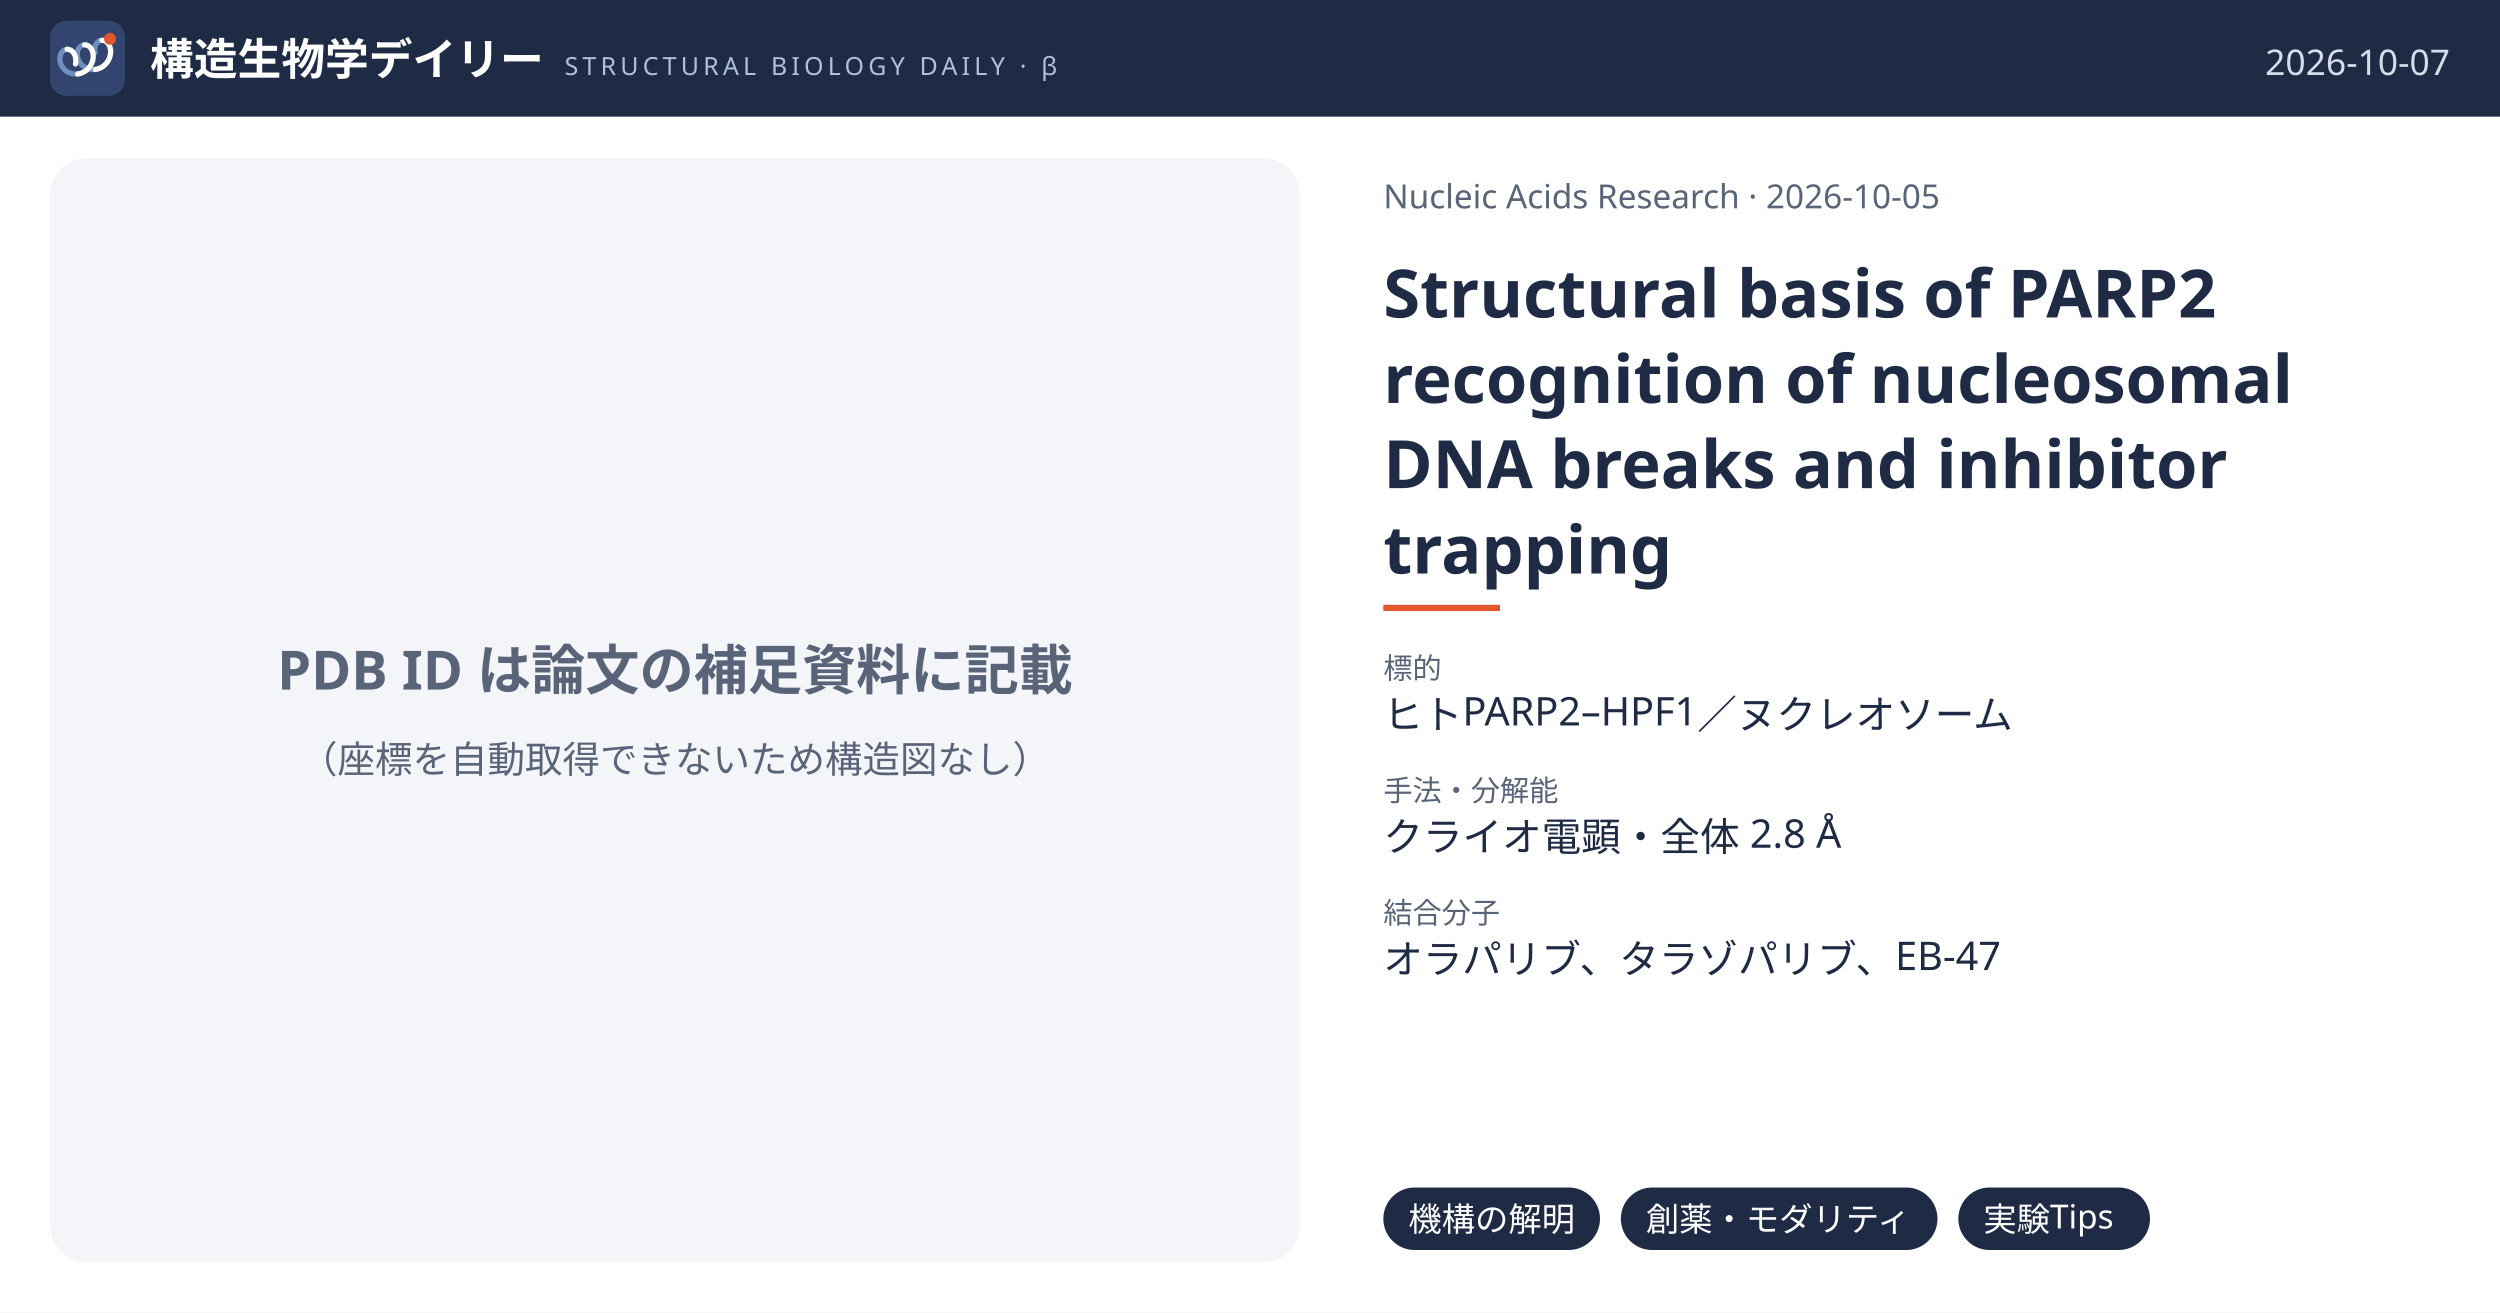
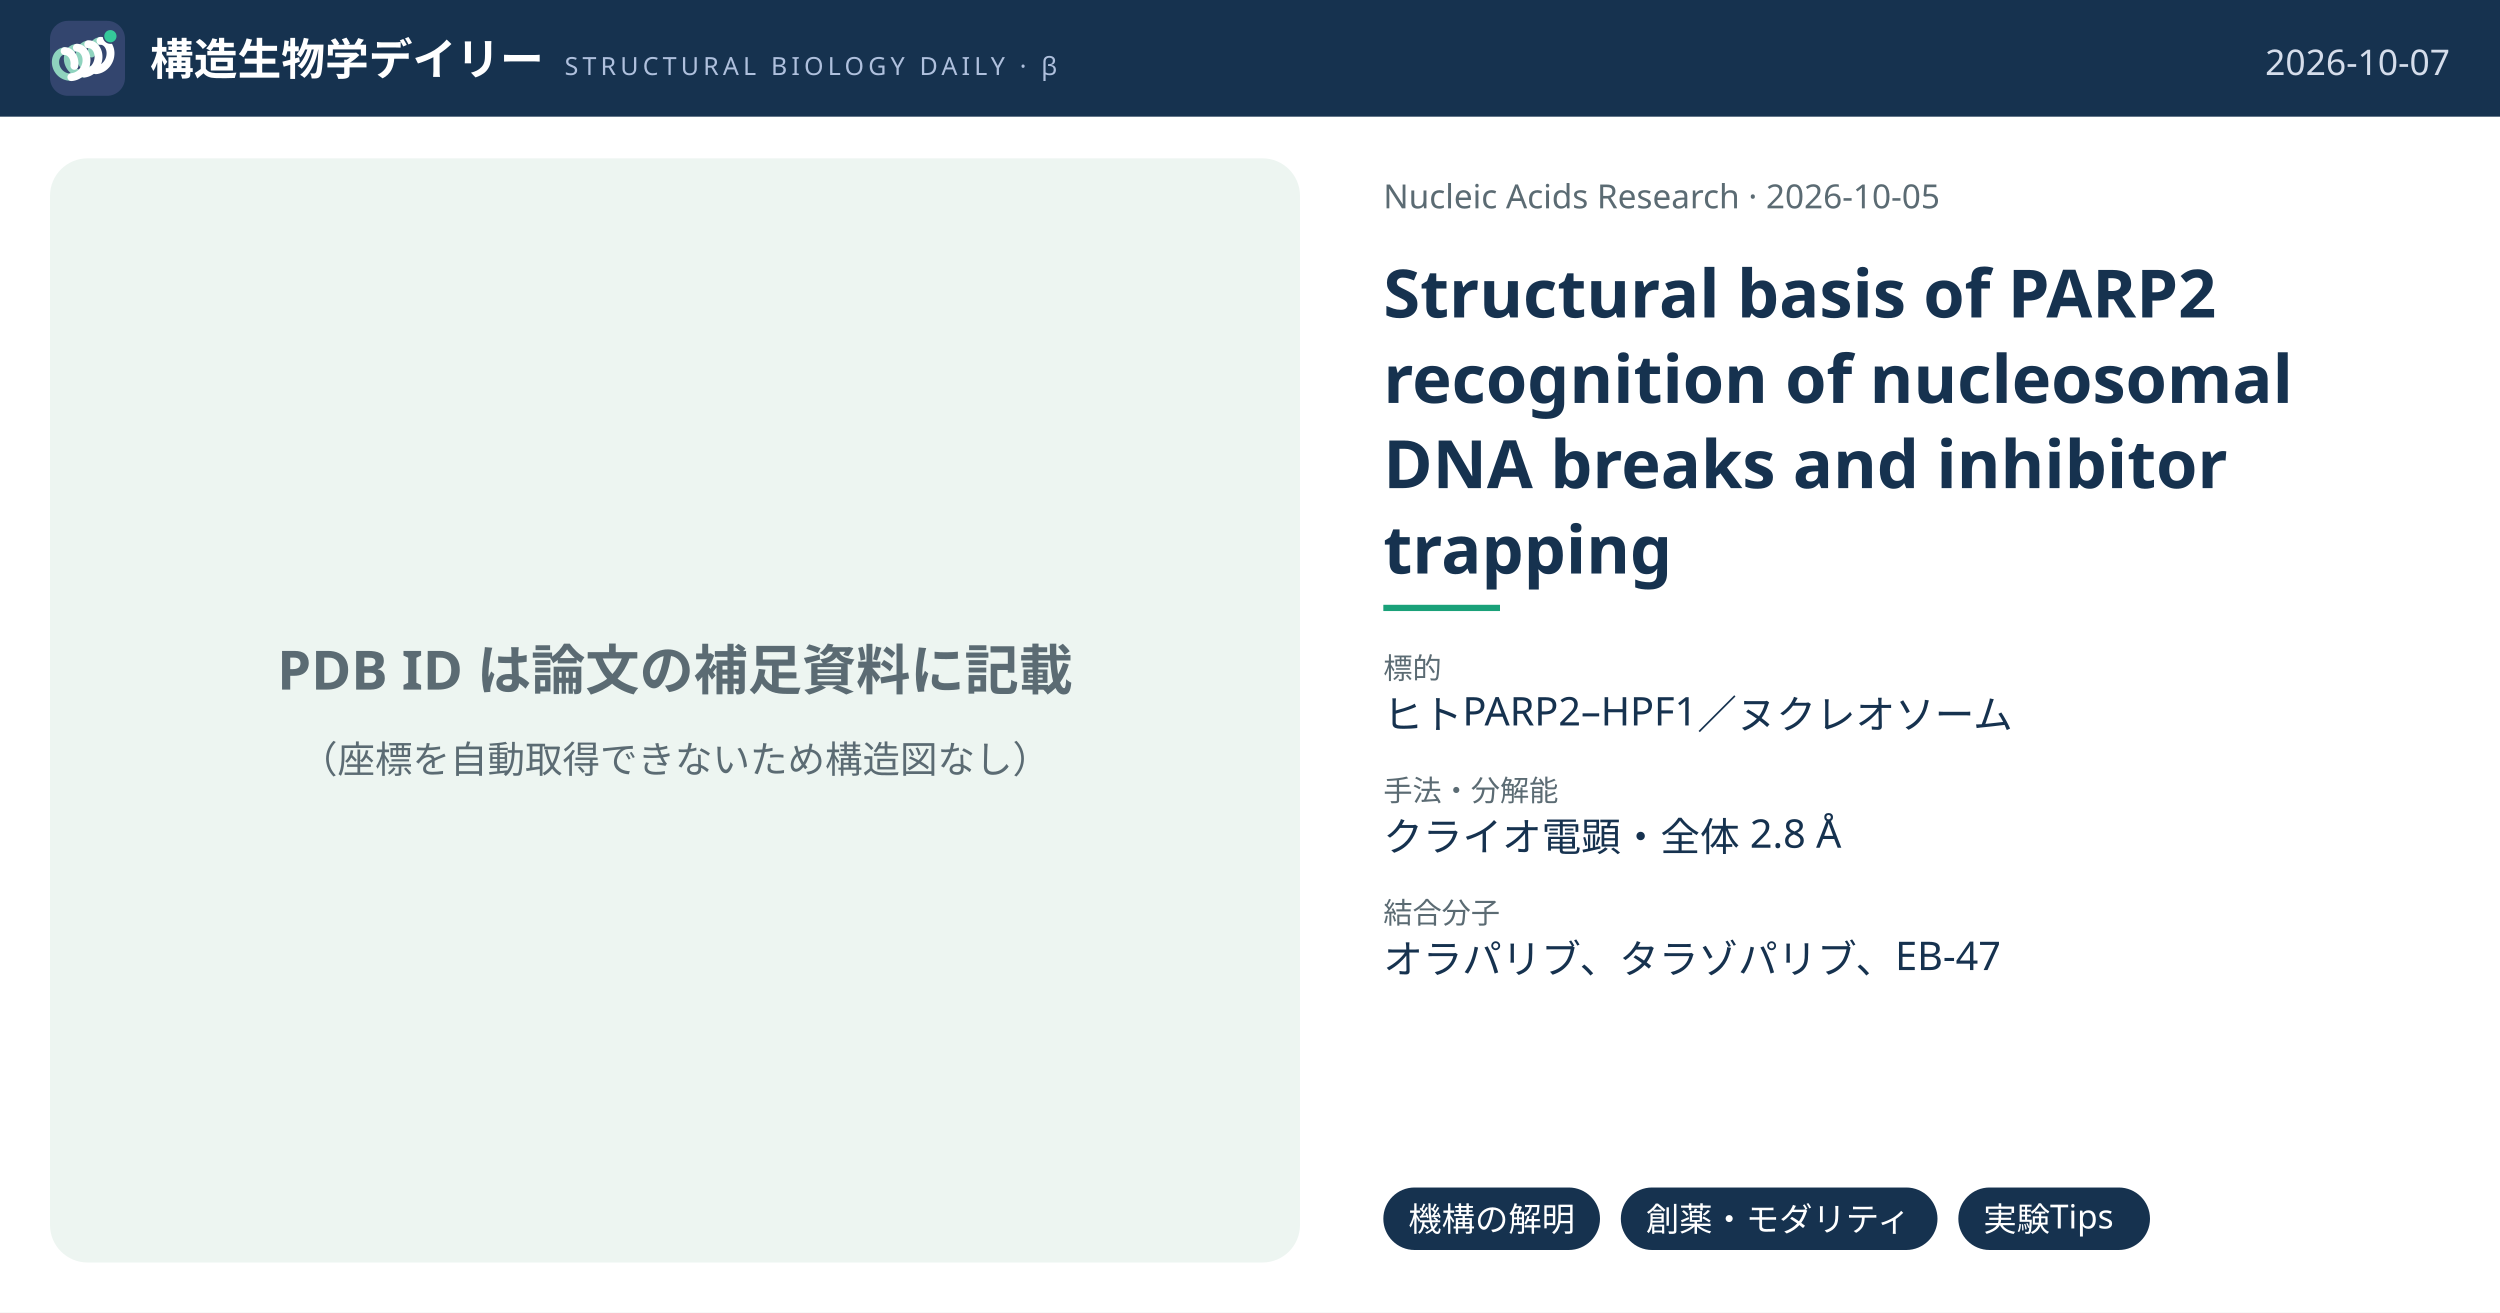
<svg xmlns="http://www.w3.org/2000/svg" width="1200" height="630" viewBox="0 0 1200 630" font-family="'Hiragino Sans','Hiragino Kaku Gothic ProN','Noto Sans JP','Yu Gothic',Meiryo,sans-serif">
  <rect width="1200" height="630" fill="#FFFFFF" />
-   <rect width="1200" height="56" fill="#1F2A44" />
-   <rect x="24" y="10" width="36" height="36" rx="7.92" fill="#33456E" />
-   <path d="M32.22,23.67L31.88,23.71M31.88,23.71L31.54,23.78M31.54,23.78L31.21,23.89M31.21,23.89L30.89,24.04M30.89,24.04L30.58,24.22M30.58,24.22L30.29,24.45M30.29,24.45L30.02,24.70M30.02,24.70L29.77,24.99M29.77,24.99L29.54,25.31M29.54,25.31L29.34,25.65M29.34,25.65L29.16,26.03M29.16,26.03L29.01,26.42M29.01,26.42L28.90,26.84M28.90,26.84L28.81,27.28M28.81,27.28L28.76,27.73M28.76,27.73L28.74,28.19M28.74,28.19L28.76,28.66M28.76,28.66L28.81,29.14M28.81,29.14L28.90,29.62M28.90,29.62L29.02,30.10M29.02,30.10L29.18,30.58M29.18,30.58L29.37,31.05M29.37,31.05L29.60,31.51M29.60,31.51L29.86,31.96M29.86,31.96L30.15,32.40M30.15,32.40L30.48,32.82M30.48,32.82L30.83,33.21M30.83,33.21L31.22,33.59M31.22,33.59L31.63,33.93M31.63,33.93L32.06,34.25M32.06,34.25L32.52,34.54M32.52,34.54L33.00,34.79M33.00,34.79L33.50,35.02M33.50,35.02L34.02,35.20M34.02,35.20L34.55,35.35M34.55,35.35L35.09,35.46M35.09,35.46L35.63,35.53M35.63,35.53L36.19,35.57M36.19,35.57L36.74,35.56M36.74,35.56L37.30,35.51M40.57,21.51L40.23,21.55M40.23,21.55L39.89,21.62M39.89,21.62L39.56,21.73M39.56,21.73L39.24,21.88M39.24,21.88L38.93,22.06M38.93,22.06L38.64,22.29M38.64,22.29L38.37,22.54M38.37,22.54L38.12,22.83M38.12,22.83L37.89,23.15M37.89,23.15L37.69,23.49M37.69,23.49L37.51,23.87M37.51,23.87L37.37,24.26M37.37,24.26L37.25,24.68M37.25,24.68L37.16,25.12M37.16,25.12L37.11,25.57M37.11,25.57L37.09,26.03M37.09,26.03L37.11,26.50M37.11,26.50L37.16,26.98M37.16,26.98L37.25,27.46M37.25,27.46L37.37,27.94M37.37,27.94L37.53,28.42M37.53,28.42L37.72,28.89M37.72,28.89L37.95,29.35M37.95,29.35L38.21,29.80M38.21,29.80L38.50,30.24M38.50,30.24L38.83,30.66M38.83,30.66L39.18,31.05M39.18,31.05L39.57,31.43M39.57,31.43L39.98,31.77M39.98,31.77L40.42,32.09M40.42,32.09L40.88,32.38M40.88,32.38L41.36,32.63M41.36,32.63L41.85,32.86M41.85,32.86L42.37,33.04M42.37,33.04L42.90,33.19M42.90,33.19L43.44,33.30M43.44,33.30L43.99,33.37M43.99,33.37L44.54,33.41M44.54,33.41L45.10,33.40M45.10,33.40L45.65,33.35M48.92,19.35L48.58,19.39M48.58,19.39L48.24,19.46M48.24,19.46L47.91,19.57M47.91,19.57L47.59,19.72M47.59,19.72L47.28,19.90M47.28,19.90L46.99,20.13M46.99,20.13L46.72,20.38M46.72,20.38L46.47,20.67M46.47,20.67L46.24,20.99M46.24,20.99L46.04,21.33M46.04,21.33L45.86,21.71M45.86,21.71L45.72,22.10M45.72,22.10L45.60,22.52M45.60,22.52L45.52,22.96M45.52,22.96L45.46,23.41M45.46,23.41L45.45,23.87M45.45,23.87L45.46,24.34M45.46,24.34L45.51,24.82M45.51,24.82L45.60,25.30" stroke="#6F8FBF" stroke-width="2.52" stroke-linecap="round" fill="none" />
-   <path d="M36.24,30.70L36.33,30.16M36.33,30.16L36.38,29.63M36.38,29.63L36.39,29.11M36.39,29.11L36.38,28.59M36.38,28.59L36.32,28.09M36.32,28.09L36.24,27.60M36.24,27.60L36.12,27.13M36.12,27.13L35.98,26.68M35.98,26.68L35.80,26.25M35.80,26.25L35.60,25.85M35.60,25.85L35.37,25.48M35.37,25.48L35.12,25.13M35.12,25.13L34.85,24.82M34.85,24.82L34.56,24.55M34.56,24.55L34.25,24.31M34.25,24.31L33.93,24.11M33.93,24.11L33.60,23.94M33.60,23.94L33.26,23.81M33.26,23.81L32.92,23.73M32.92,23.73L32.57,23.68M32.57,23.68L32.22,23.67M37.30,35.51L37.85,35.43M37.85,35.43L38.40,35.30M38.40,35.30L38.94,35.13M38.94,35.13L39.47,34.93M39.47,34.93L39.99,34.69M39.99,34.69L40.48,34.42M40.48,34.42L40.96,34.11M40.96,34.11L41.42,33.76M41.42,33.76L41.86,33.39M41.86,33.39L42.27,32.99M42.27,32.99L42.66,32.56M42.66,32.56L43.01,32.11M43.01,32.11L43.34,31.64M43.34,31.64L43.63,31.15M43.63,31.15L43.89,30.65M43.89,30.65L44.12,30.13M44.12,30.13L44.31,29.61M44.31,29.61L44.47,29.08M44.47,29.08L44.59,28.54M44.59,28.54L44.68,28.00M44.68,28.00L44.73,27.47M44.73,27.47L44.75,26.95M44.75,26.95L44.73,26.43M44.73,26.43L44.68,25.93M44.68,25.93L44.59,25.44M44.59,25.44L44.47,24.97M44.47,24.97L44.33,24.52M44.33,24.52L44.15,24.09M44.15,24.09L43.95,23.69M43.95,23.69L43.72,23.32M43.72,23.32L43.47,22.97M43.47,22.97L43.20,22.66M43.20,22.66L42.91,22.39M42.91,22.39L42.60,22.15M42.60,22.15L42.28,21.95M42.28,21.95L41.95,21.78M41.95,21.78L41.61,21.65M41.61,21.65L41.27,21.57M41.27,21.57L40.92,21.52M40.92,21.52L40.57,21.51M45.65,33.35L46.21,33.27M46.21,33.27L46.75,33.14M46.75,33.14L47.29,32.97M47.29,32.97L47.82,32.77M47.82,32.77L48.34,32.53M48.34,32.53L48.84,32.26M48.84,32.26L49.32,31.95M49.32,31.95L49.78,31.60M49.78,31.60L50.21,31.23M50.21,31.23L50.62,30.83M50.62,30.83L51.01,30.40M51.01,30.40L51.36,29.95M51.36,29.95L51.69,29.48M51.69,29.48L51.98,28.99M51.98,28.99L52.24,28.49M52.24,28.49L52.47,27.97M52.47,27.97L52.66,27.45M52.66,27.45L52.82,26.92M52.82,26.92L52.94,26.38M52.94,26.38L53.03,25.84M53.03,25.84L53.08,25.31M53.08,25.31L53.10,24.79M53.10,24.79L53.08,24.27M53.08,24.27L53.03,23.77M53.03,23.77L52.94,23.28M52.94,23.28L52.83,22.81M52.83,22.81L52.68,22.36M52.68,22.36L52.50,21.93M52.50,21.93L52.30,21.53M52.30,21.53L52.07,21.16M52.07,21.16L51.82,20.81M51.82,20.81L51.55,20.50M51.55,20.50L51.26,20.23M51.26,20.23L50.95,19.99M50.95,19.99L50.63,19.79M50.63,19.79L50.30,19.62M50.30,19.62L49.96,19.49M49.96,19.49L49.62,19.41M49.62,19.41L49.27,19.36M49.27,19.36L48.92,19.35" stroke="#FFFFFF" stroke-width="2.52" stroke-linecap="round" fill="none" />
-   <circle cx="52.80" cy="18.64" r="2.88" fill="#E4572E" />
+   <rect width="1200" height="56" fill="#16324F" />
+   <rect x="24" y="10" width="36" height="36" rx="8.64" fill="#33456E" />
+   <path d="M31.02,24.52L30.59,24.55M30.59,24.55L30.18,24.61M30.18,24.61L29.77,24.73M29.77,24.73L29.37,24.89M29.37,24.89L28.99,25.10M28.99,25.10L28.63,25.35M28.63,25.35L28.28,25.64M28.28,25.64L27.97,25.96M27.97,25.96L27.68,26.33M27.68,26.33L27.42,26.72M27.42,26.72L27.20,27.15M27.20,27.15L27.01,27.61M27.01,27.61L26.85,28.08M26.85,28.08L26.74,28.58M26.74,28.58L26.66,29.10M26.66,29.10L26.63,29.62M26.63,29.62L26.64,30.16M26.64,30.16L26.69,30.70M26.69,30.70L26.78,31.24M26.78,31.24L26.92,31.78M26.92,31.78L27.09,32.31M27.09,32.31L27.31,32.83M27.31,32.83L27.57,33.33M27.57,33.33L27.87,33.81M27.87,33.81L28.20,34.27M28.20,34.27L28.57,34.71M28.57,34.71L28.98,35.12M28.98,35.12L29.41,35.49M29.41,35.49L29.88,35.83M29.88,35.83L30.36,36.13M30.36,36.13L30.88,36.39M30.88,36.39L31.41,36.61M31.41,36.61L31.96,36.78M31.96,36.78L32.52,36.91M32.52,36.91L33.09,36.99M33.09,36.99L33.67,37.03M33.67,37.03L34.25,37.02M36.90,22.88L36.48,22.89M36.48,22.89L36.06,22.94M36.06,22.94L35.64,23.05M35.64,23.05L35.24,23.20M35.24,23.20L34.86,23.39M34.86,23.39L34.49,23.63M34.49,23.63L34.14,23.90M34.14,23.90L33.82,24.22M33.82,24.22L33.52,24.57M33.52,24.57L33.25,24.96M33.25,24.96L33.02,25.38M33.02,25.38L32.82,25.83M32.82,25.83L32.65,26.30M32.65,26.30L32.53,26.79M32.53,26.79L32.44,27.30M32.44,27.30L32.40,27.83M32.40,27.83L32.39,28.36M32.39,28.36L32.43,28.90M32.43,28.90L32.51,29.44M32.51,29.44L32.63,29.98M32.63,29.98L32.80,30.51M32.80,30.51L33.01,31.03M33.01,31.03L33.25,31.54M33.25,31.54L33.54,32.03M33.54,32.03L33.86,32.50M33.86,32.50L34.22,32.94M34.22,32.94L34.62,33.36M34.62,33.36L35.04,33.74M35.04,33.74L35.50,34.09M35.50,34.09L35.98,34.40M35.98,34.40L36.49,34.67M36.49,34.67L37.01,34.90M37.01,34.90L37.56,35.09M37.56,35.09L38.12,35.23M38.12,35.23L38.68,35.33M38.68,35.33L39.26,35.38M39.26,35.38L39.84,35.38M39.84,35.38L40.42,35.33M42.36,21.24L41.93,21.28M41.93,21.28L41.52,21.37M41.52,21.37L41.12,21.50M41.12,21.50L40.72,21.68M40.72,21.68L40.35,21.91M40.35,21.91L40.00,22.17M40.00,22.17L39.67,22.48M39.67,22.48L39.36,22.82M39.36,22.82L39.09,23.20M39.09,23.20L38.84,23.61M38.84,23.61L38.63,24.05M38.63,24.05L38.46,24.52M38.46,24.52L38.32,25.00M38.32,25.00L38.22,25.51M38.22,25.51L38.17,26.03M38.17,26.03L38.15,26.56M38.15,26.56L38.18,27.10M38.18,27.10L38.24,27.64M38.24,27.64L38.35,28.18M38.35,28.18L38.51,28.71M38.51,28.71L38.70,29.24M38.70,29.24L38.94,29.75M38.94,29.75L39.21,30.25M39.21,30.25L39.53,30.72M39.53,30.72L39.88,31.17M39.88,31.17L40.26,31.60M40.26,31.60L40.68,31.99M40.68,31.99L41.13,32.35M41.13,32.35L41.60,32.67M41.60,32.67L42.10,32.95M42.10,32.95L42.62,33.20M42.62,33.20L43.16,33.40M43.16,33.40L43.72,33.55M43.72,33.55L44.28,33.66M44.28,33.66L44.86,33.72M44.86,33.72L45.43,33.74M45.43,33.74L46.01,33.71M48.24,19.59L47.81,19.62M47.81,19.62L47.40,19.69M47.40,19.69L46.99,19.81M46.99,19.81L46.59,19.98M46.59,19.98L46.22,20.19M46.22,20.19L45.86,20.45M45.86,20.45L45.52,20.74M45.52,20.74L45.21,21.08M45.21,21.08L44.92,21.45M44.92,21.45L44.67,21.85M44.67,21.85L44.45,22.28M44.45,22.28L44.26,22.74M44.26,22.74L44.12,23.22M44.12,23.22L44.01,23.72M44.01,23.72L43.94,24.23M43.94,24.23L43.91,24.76M43.91,24.76L43.92,25.30M43.92,25.30L43.98,25.84" stroke="#8FD3BE" stroke-width="3.48" stroke-linecap="round" fill="none" />
+   <path d="M35.70,31.60L35.76,31.02M35.76,31.02L35.77,30.43M35.77,30.43L35.74,29.86M35.74,29.86L35.67,29.30M35.67,29.30L35.56,28.76M35.56,28.76L35.42,28.23M35.42,28.23L35.23,27.73M35.23,27.73L35.01,27.25M35.01,27.25L34.76,26.81M34.76,26.81L34.47,26.39M34.47,26.39L34.16,26.02M34.16,26.02L33.82,25.68M33.82,25.68L33.46,25.38M33.46,25.38L33.09,25.12M33.09,25.12L32.69,24.91M32.69,24.91L32.28,24.74M32.28,24.74L31.87,24.62M31.87,24.62L31.44,24.55M31.44,24.55L31.02,24.52M34.25,37.02L34.82,36.96M34.82,36.96L35.40,36.85M35.40,36.85L35.96,36.70M35.96,36.70L36.52,36.50M36.52,36.50L37.06,36.25M37.06,36.25L37.58,35.97M37.58,35.97L38.08,35.64M38.08,35.64L38.55,35.27M38.55,35.27L39.00,34.87M39.00,34.87L39.42,34.43M39.42,34.43L39.80,33.96M39.80,33.96L40.15,33.47M40.15,33.47L40.47,32.95M40.47,32.95L40.74,32.41M40.74,32.41L40.98,31.85M40.98,31.85L41.17,31.28M41.17,31.28L41.33,30.71M41.33,30.71L41.44,30.12M41.44,30.12L41.50,29.54M41.50,29.54L41.53,28.95M41.53,28.95L41.51,28.38M41.51,28.38L41.46,27.81M41.46,27.81L41.36,27.26M41.36,27.26L41.22,26.73M41.22,26.73L41.05,26.22M41.05,26.22L40.84,25.74M40.84,25.74L40.59,25.28M40.59,25.28L40.32,24.86M40.32,24.86L40.01,24.47M40.01,24.47L39.68,24.12M39.68,24.12L39.33,23.81M39.33,23.81L38.96,23.54M38.96,23.54L38.56,23.32M38.56,23.32L38.16,23.14M38.16,23.14L37.75,23.01M37.75,23.01L37.32,22.92M37.32,22.92L36.90,22.88M40.42,35.33L41.00,35.24M41.00,35.24L41.56,35.10M41.56,35.10L42.12,34.91M42.12,34.91L42.67,34.68M42.67,34.68L43.19,34.41M43.19,34.41L43.70,34.09M43.70,34.09L44.18,33.74M44.18,33.74L44.64,33.34M44.64,33.34L45.06,32.91M45.06,32.91L45.46,32.46M45.46,32.46L45.82,31.97M45.82,31.97L46.14,31.46M46.14,31.46L46.43,30.92M46.43,30.92L46.67,30.37M46.67,30.37L46.88,29.80M46.88,29.80L47.05,29.23M47.05,29.23L47.17,28.64M47.17,28.64L47.25,28.06M47.25,28.06L47.29,27.47M47.29,27.47L47.28,26.90M47.28,26.90L47.24,26.33M47.24,26.33L47.15,25.77M47.15,25.77L47.03,25.24M47.03,25.24L46.86,24.72M46.86,24.72L46.66,24.23M46.66,24.23L46.43,23.77M46.43,23.77L46.16,23.33M46.16,23.33L45.86,22.94M45.86,22.94L45.54,22.57M45.54,22.57L45.19,22.25M45.19,22.25L44.82,21.97M44.82,21.97L44.44,21.73M44.44,21.73L44.04,21.54M44.04,21.54L43.62,21.39M43.62,21.39L43.20,21.29M43.20,21.29L42.78,21.24M42.78,21.24L42.36,21.24M46.01,33.71L46.59,33.63M46.59,33.63L47.16,33.50M47.16,33.50L47.72,33.33M47.72,33.33L48.27,33.11M48.27,33.11L48.80,32.84M48.80,32.84L49.32,32.54M49.32,32.54L49.80,32.20M49.80,32.20L50.27,31.81M50.27,31.81L50.70,31.39M50.70,31.39L51.11,30.94M51.11,30.94L51.48,30.46M51.48,30.46L51.81,29.96M51.81,29.96L52.11,29.43M52.11,29.43L52.37,28.88M52.37,28.88L52.59,28.32M52.59,28.32L52.76,27.75M52.76,27.75L52.90,27.16M52.90,27.16L52.99,26.58M52.99,26.58L53.04,25.99M53.04,25.99L53.05,25.41M53.05,25.41L53.02,24.84M53.02,24.84L52.94,24.28M52.94,24.28L52.83,23.74M52.83,23.74L52.67,23.22M52.67,23.22L52.48,22.72M52.48,22.72L52.26,22.25M52.26,22.25L52.00,21.81M52.00,21.81L51.71,21.40M51.71,21.40L51.40,21.03M51.40,21.03L51.05,20.69M51.05,20.69L50.69,20.40M50.69,20.40L50.31,20.15M50.31,20.15L49.91,19.95M49.91,19.95L49.50,19.79M49.50,19.79L49.09,19.67M49.09,19.67L48.66,19.61M48.66,19.61L48.24,19.59" stroke="#FFFFFF" stroke-width="3.78" stroke-linecap="round" fill="none" />
+   <circle cx="52.98" cy="17.38" r="3.31" fill="#35C99A" stroke="#33456E" stroke-width="0.72" />
  <text x="72" y="36" font-size="21" font-weight="700" fill="#FFFFFF">構造生物学デイリー</text>
  <text x="271" y="36" font-size="12" letter-spacing="2" fill="#AFC0DD">STRUCTURAL BIOLOGY DAILY · β</text>
  <text x="1176" y="36" font-size="17" fill="#D5DDEB" text-anchor="end">2026-10-07</text>
-   <rect x="24" y="76" width="600" height="530" rx="18" fill="#F3F5F9" />
-   <text text-anchor="middle" x="324.0" y="331.0" font-size="26" font-weight="600" fill="#5A6478">PDB ID は論文の補足資料に記載</text>
-   <text text-anchor="middle" x="324.0" y="371.0" font-size="18" font-weight="400" fill="#5A6478">（座標を自動取得できないため構造図なし）</text>
-   <text x="664" y="100.0" font-size="16" font-weight="400" fill="#5A6478">Nucleic Acids Research  ·  2026-10-05</text>
-   <text x="664" y="152.4" font-size="32" font-weight="700" fill="#1F2A44">Structural basis of PARP2</text>
-   <text x="664" y="193.4" font-size="32" font-weight="700" fill="#1F2A44">recognition of nucleosomal</text>
-   <text x="664" y="234.3" font-size="32" font-weight="700" fill="#1F2A44">DNA breaks and inhibitor</text>
-   <text x="664" y="275.3" font-size="32" font-weight="700" fill="#1F2A44">trapping</text>
-   <line x1="664" y1="291.8" x2="720" y2="291.8" stroke="#E4572E" stroke-width="3" />
-   <text x="664" y="325.8" font-size="14" font-weight="400" fill="#5A6478">標的</text>
-   <text x="664" y="349.8" font-size="19" font-weight="500" fill="#1F2A44">ヒトPARP2–HPF1／ヌクレオソーム</text>
-   <text x="664" y="384.5" font-size="14" font-weight="400" fill="#5A6478">手法・分解能</text>
-   <text x="664" y="408.5" font-size="19" font-weight="500" fill="#1F2A44">クライオ電顕・全体 2.8 Å</text>
-   <text x="664" y="443.2" font-size="14" font-weight="400" fill="#5A6478">結合分子</text>
-   <text x="664" y="467.2" font-size="19" font-weight="500" fill="#1F2A44">オラパリブ、タラゾパリブ、EB-47</text>
-   <rect x="664" y="570" width="104" height="30" rx="15" fill="#1F2A44" />
+   <rect x="24" y="76" width="600" height="530" rx="18" fill="#EDF5F1" />
+   <text text-anchor="middle" x="324.0" y="331.0" font-size="26" font-weight="600" fill="#5B6B73">PDB ID は論文の補足資料に記載</text>
+   <text text-anchor="middle" x="324.0" y="371.0" font-size="18" font-weight="400" fill="#5B6B73">（座標を自動取得できないため構造図なし）</text>
+   <text x="664" y="100.0" font-size="16" font-weight="400" fill="#5B6B73">Nucleic Acids Research  ·  2026-10-05</text>
+   <text x="664" y="152.4" font-size="32" font-weight="700" fill="#16324F">Structural basis of PARP2</text>
+   <text x="664" y="193.4" font-size="32" font-weight="700" fill="#16324F">recognition of nucleosomal</text>
+   <text x="664" y="234.3" font-size="32" font-weight="700" fill="#16324F">DNA breaks and inhibitor</text>
+   <text x="664" y="275.3" font-size="32" font-weight="700" fill="#16324F">trapping</text>
+   <line x1="664" y1="291.8" x2="720" y2="291.8" stroke="#1AA179" stroke-width="3" />
+   <text x="664" y="325.8" font-size="14" font-weight="400" fill="#5B6B73">標的</text>
+   <text x="664" y="349.8" font-size="19" font-weight="500" fill="#16324F">ヒトPARP2–HPF1／ヌクレオソーム</text>
+   <text x="664" y="384.5" font-size="14" font-weight="400" fill="#5B6B73">手法・分解能</text>
+   <text x="664" y="408.5" font-size="19" font-weight="500" fill="#16324F">クライオ電顕・全体 2.8 Å</text>
+   <text x="664" y="443.2" font-size="14" font-weight="400" fill="#5B6B73">結合分子</text>
+   <text x="664" y="467.2" font-size="19" font-weight="500" fill="#16324F">オラパリブ、タラゾパリブ、EB-47</text>
+   <rect x="664" y="570" width="104" height="30" rx="15" fill="#16324F" />
  <text x="676" y="591" font-size="16" fill="#FFFFFF">機構の解明</text>
-   <rect x="778.0" y="570" width="152" height="30" rx="15" fill="#1F2A44" />
+   <rect x="778.0" y="570" width="152" height="30" rx="15" fill="#16324F" />
  <text x="790.0" y="591" font-size="16" fill="#FFFFFF">創薬・モダリティ</text>
-   <rect x="940.0" y="570" width="92" height="30" rx="15" fill="#1F2A44" />
+   <rect x="940.0" y="570" width="92" height="30" rx="15" fill="#16324F" />
  <text x="952.0" y="591" font-size="16" fill="#FFFFFF">実験Tips</text>
</svg>
